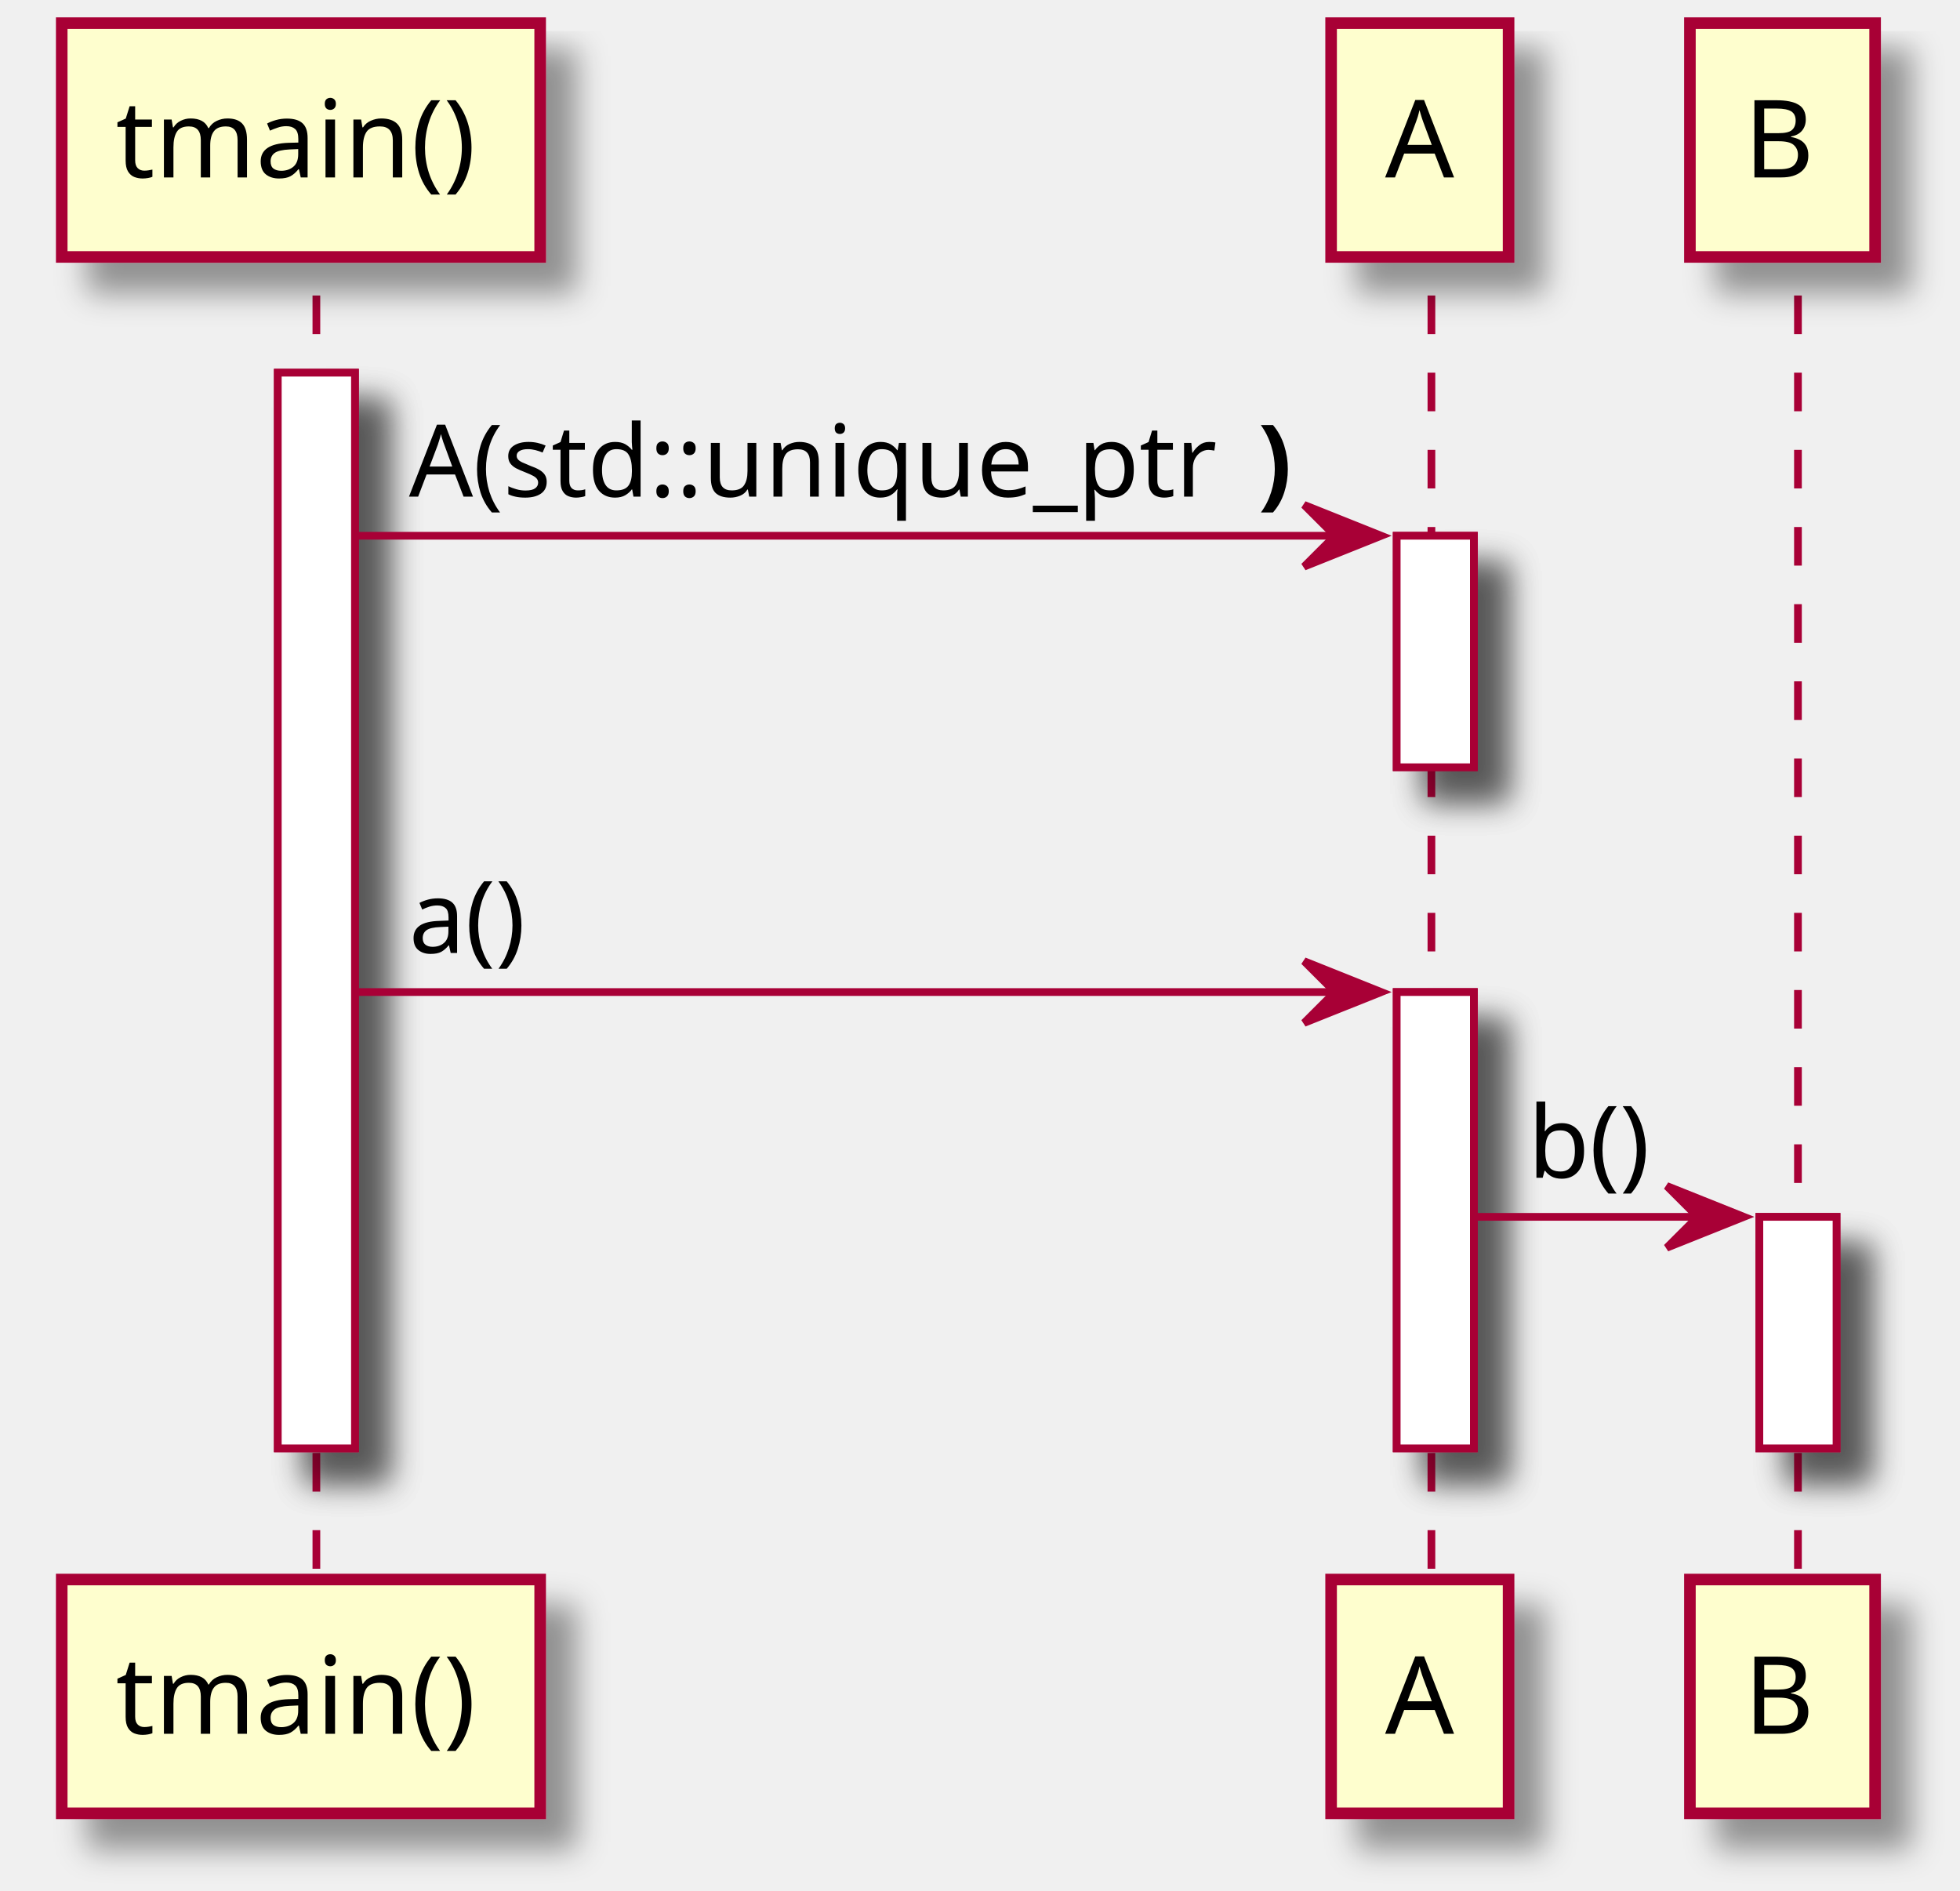
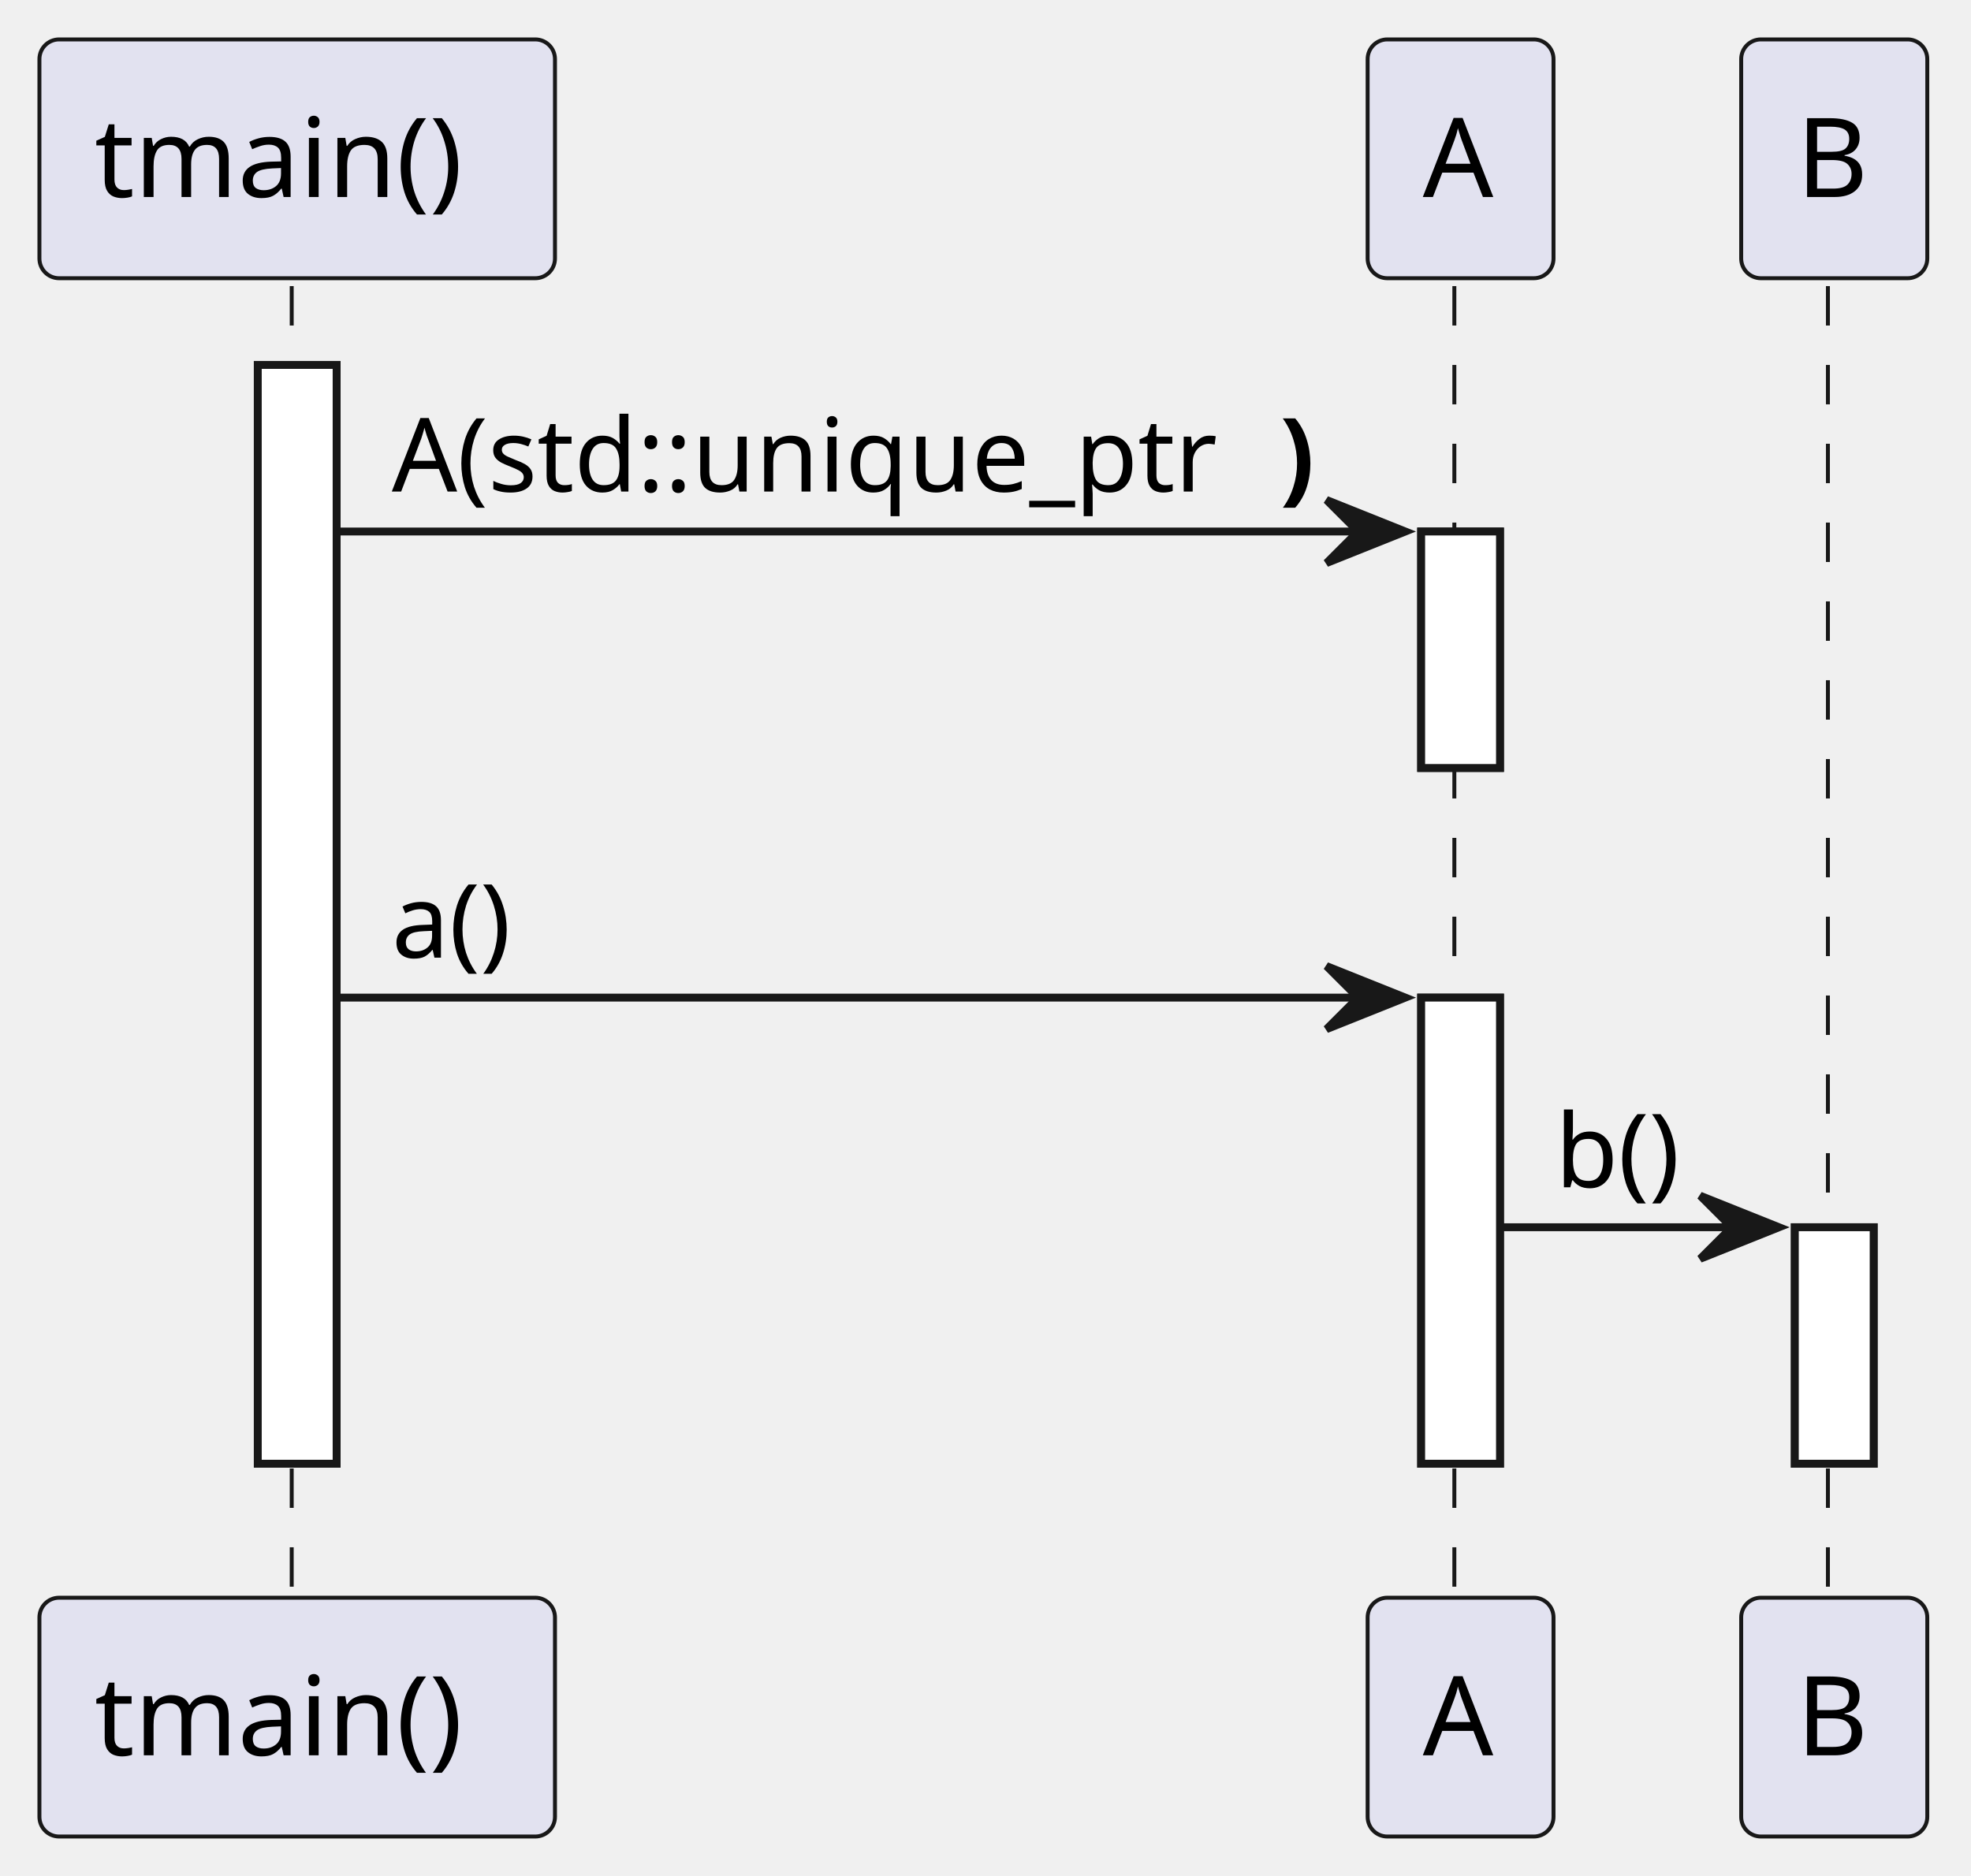
- <svg xmlns="http://www.w3.org/2000/svg" xmlns:xlink="http://www.w3.org/1999/xlink" contentScriptType="application/ecmascript" contentStyleType="text/css" height="245px" preserveAspectRatio="none" style="width:254px;height:245px;" version="1.1" viewBox="0 0 254 245" width="254px" zoomAndPan="magnify">
+ <svg xmlns="http://www.w3.org/2000/svg" xmlns:xlink="http://www.w3.org/1999/xlink" contentStyleType="text/css" height="238px" preserveAspectRatio="none" style="width:250px;height:238px;background:#FFFFFF;" version="1.1" viewBox="0 0 250 238" width="250px" zoomAndPan="magnify">
  <defs>
-     <filter height="300%" id="fadiy2tqhcfdp" width="300%" x="-1" y="-1">
-       <feGaussianBlur result="blurOut" stdDeviation="2.0" />
-       <feColorMatrix in="blurOut" result="blurOut2" type="matrix" values="0 0 0 0 0 0 0 0 0 0 0 0 0 0 0 0 0 0 .4 0" />
-       <feOffset dx="4.0" dy="4.0" in="blurOut2" result="blurOut3" />
-       <feBlend in="SourceGraphic" in2="blurOut3" mode="normal" />
-     </filter>
    <style type="text/css">a:hover { text-decoration: underline; }</style>
  </defs>
  <g>
-     <rect fill="#FFFFFF" filter="url(#fadiy2tqhcfdp)" height="139.398" style="stroke: #A80036; stroke-width: 1.0;" width="10" x="36" y="48.297" />
-     <rect fill="#FFFFFF" filter="url(#fadiy2tqhcfdp)" height="30" style="stroke: #A80036; stroke-width: 1.0;" width="10" x="181" y="69.43" />
-     <rect fill="#FFFFFF" filter="url(#fadiy2tqhcfdp)" height="59.133" style="stroke: #A80036; stroke-width: 1.0;" width="10" x="181" y="128.562" />
-     <rect fill="#FFFFFF" filter="url(#fadiy2tqhcfdp)" height="30" style="stroke: #A80036; stroke-width: 1.0;" width="10" x="228" y="157.695" />
-     <line style="stroke: #A80036; stroke-width: 1.0; stroke-dasharray: 5.0,5.0;" x1="41" x2="41" y1="38.297" y2="205.695" />
-     <line style="stroke: #A80036; stroke-width: 1.0; stroke-dasharray: 5.0,5.0;" x1="185.5" x2="185.5" y1="38.297" y2="205.695" />
-     <line style="stroke: #A80036; stroke-width: 1.0; stroke-dasharray: 5.0,5.0;" x1="233" x2="233" y1="38.297" y2="205.695" />
-     <a href="https://github.com/bkryza/clang-uml/blob/e41b0da6776e43f4d4f0bb41619a04e152c35cb6/tests/t20022/t20022.cc#L28" target="_top" title="tmain" xlink:actuate="onRequest" xlink:href="https://github.com/bkryza/clang-uml/blob/e41b0da6776e43f4d4f0bb41619a04e152c35cb6/tests/t20022/t20022.cc#L28" xlink:show="new" xlink:title="tmain" xlink:type="simple">
-       <rect fill="#FEFECE" filter="url(#fadiy2tqhcfdp)" height="30.297" style="stroke: #A80036; stroke-width: 1.5;" width="62" x="8" y="3" />
-       <text fill="#000000" font-family="sans-serif" font-size="14" lengthAdjust="spacingAndGlyphs" textLength="48" x="15" y="22.995">tmain()</text>
-       <rect fill="#FEFECE" filter="url(#fadiy2tqhcfdp)" height="30.297" style="stroke: #A80036; stroke-width: 1.5;" width="62" x="8" y="204.695" />
-       <text fill="#000000" font-family="sans-serif" font-size="14" lengthAdjust="spacingAndGlyphs" textLength="48" x="15" y="224.69">tmain()</text>
+     <rect fill="#FFFFFF" height="139.398" style="stroke:#181818;stroke-width:1.0;" width="10" x="32.696" y="46.297" />
+     <rect fill="#FFFFFF" height="30" style="stroke:#181818;stroke-width:1.0;" width="10" x="180.258" y="67.43" />
+     <rect fill="#FFFFFF" height="59.133" style="stroke:#181818;stroke-width:1.0;" width="10" x="180.258" y="126.562" />
+     <rect fill="#FFFFFF" height="30" style="stroke:#181818;stroke-width:1.0;" width="10" x="227.653" y="155.695" />
+     <line style="stroke:#181818;stroke-width:0.5;stroke-dasharray:5.0,5.0;" x1="37" x2="37" y1="36.297" y2="203.695" />
+     <line style="stroke:#181818;stroke-width:0.5;stroke-dasharray:5.0,5.0;" x1="184.469" x2="184.469" y1="36.297" y2="203.695" />
+     <line style="stroke:#181818;stroke-width:0.5;stroke-dasharray:5.0,5.0;" x1="231.851" x2="231.851" y1="36.297" y2="203.695" />
+     <a href="https://github.com/bkryza/clang-uml/blob/1aecadc20ec85d3e8b9d6199a45c6d1034411a29/tests/t20022/t20022.cc#L28" target="_top" title="tmain" xlink:actuate="onRequest" xlink:href="https://github.com/bkryza/clang-uml/blob/1aecadc20ec85d3e8b9d6199a45c6d1034411a29/tests/t20022/t20022.cc#L28" xlink:show="new" xlink:title="tmain" xlink:type="simple">
+       <rect fill="#E2E2F0" height="30.297" rx="2.5" ry="2.5" style="stroke:#181818;stroke-width:0.5;" width="65.393" x="5" y="5" />
+       <text fill="#000000" font-family="sans-serif" font-size="14" lengthAdjust="spacing" textLength="51.393" x="12" y="24.995">tmain()</text>
+       <rect fill="#E2E2F0" height="30.297" rx="2.5" ry="2.5" style="stroke:#181818;stroke-width:0.5;" width="65.393" x="5" y="202.695" />
+       <text fill="#000000" font-family="sans-serif" font-size="14" lengthAdjust="spacing" textLength="51.393" x="12" y="222.69">tmain()</text>
    </a>
-     <a href="https://github.com/bkryza/clang-uml/blob/e41b0da6776e43f4d4f0bb41619a04e152c35cb6/tests/t20022/t20022.cc#L7" target="_top" title="A" xlink:actuate="onRequest" xlink:href="https://github.com/bkryza/clang-uml/blob/e41b0da6776e43f4d4f0bb41619a04e152c35cb6/tests/t20022/t20022.cc#L7" xlink:show="new" xlink:title="A" xlink:type="simple">
-       <rect fill="#FEFECE" filter="url(#fadiy2tqhcfdp)" height="30.297" style="stroke: #A80036; stroke-width: 1.5;" width="23" x="172.5" y="3" />
-       <text fill="#000000" font-family="sans-serif" font-size="14" lengthAdjust="spacingAndGlyphs" textLength="9" x="179.5" y="22.995">A</text>
-       <rect fill="#FEFECE" filter="url(#fadiy2tqhcfdp)" height="30.297" style="stroke: #A80036; stroke-width: 1.5;" width="23" x="172.5" y="204.695" />
-       <text fill="#000000" font-family="sans-serif" font-size="14" lengthAdjust="spacingAndGlyphs" textLength="9" x="179.5" y="224.69">A</text>
+     <a href="https://github.com/bkryza/clang-uml/blob/1aecadc20ec85d3e8b9d6199a45c6d1034411a29/tests/t20022/t20022.cc#L7" target="_top" title="A" xlink:actuate="onRequest" xlink:href="https://github.com/bkryza/clang-uml/blob/1aecadc20ec85d3e8b9d6199a45c6d1034411a29/tests/t20022/t20022.cc#L7" xlink:show="new" xlink:title="A" xlink:type="simple">
+       <rect fill="#E2E2F0" height="30.297" rx="2.5" ry="2.5" style="stroke:#181818;stroke-width:0.5;" width="23.577" x="173.469" y="5" />
+       <text fill="#000000" font-family="sans-serif" font-size="14" lengthAdjust="spacing" textLength="9.577" x="180.469" y="24.995">A</text>
+       <rect fill="#E2E2F0" height="30.297" rx="2.5" ry="2.5" style="stroke:#181818;stroke-width:0.5;" width="23.577" x="173.469" y="202.695" />
+       <text fill="#000000" font-family="sans-serif" font-size="14" lengthAdjust="spacing" textLength="9.577" x="180.469" y="222.69">A</text>
    </a>
-     <a href="https://github.com/bkryza/clang-uml/blob/e41b0da6776e43f4d4f0bb41619a04e152c35cb6/tests/t20022/t20022.cc#L16" target="_top" title="B" xlink:actuate="onRequest" xlink:href="https://github.com/bkryza/clang-uml/blob/e41b0da6776e43f4d4f0bb41619a04e152c35cb6/tests/t20022/t20022.cc#L16" xlink:show="new" xlink:title="B" xlink:type="simple">
-       <rect fill="#FEFECE" filter="url(#fadiy2tqhcfdp)" height="30.297" style="stroke: #A80036; stroke-width: 1.5;" width="24" x="219" y="3" />
-       <text fill="#000000" font-family="sans-serif" font-size="14" lengthAdjust="spacingAndGlyphs" textLength="10" x="226" y="22.995">B</text>
-       <rect fill="#FEFECE" filter="url(#fadiy2tqhcfdp)" height="30.297" style="stroke: #A80036; stroke-width: 1.5;" width="24" x="219" y="204.695" />
-       <text fill="#000000" font-family="sans-serif" font-size="14" lengthAdjust="spacingAndGlyphs" textLength="10" x="226" y="224.69">B</text>
+     <a href="https://github.com/bkryza/clang-uml/blob/1aecadc20ec85d3e8b9d6199a45c6d1034411a29/tests/t20022/t20022.cc#L16" target="_top" title="B" xlink:actuate="onRequest" xlink:href="https://github.com/bkryza/clang-uml/blob/1aecadc20ec85d3e8b9d6199a45c6d1034411a29/tests/t20022/t20022.cc#L16" xlink:show="new" xlink:title="B" xlink:type="simple">
+       <rect fill="#E2E2F0" height="30.297" rx="2.5" ry="2.5" style="stroke:#181818;stroke-width:0.5;" width="23.605" x="220.851" y="5" />
+       <text fill="#000000" font-family="sans-serif" font-size="14" lengthAdjust="spacing" textLength="9.604" x="227.851" y="24.995">B</text>
+       <rect fill="#E2E2F0" height="30.297" rx="2.5" ry="2.5" style="stroke:#181818;stroke-width:0.5;" width="23.605" x="220.851" y="202.695" />
+       <text fill="#000000" font-family="sans-serif" font-size="14" lengthAdjust="spacing" textLength="9.604" x="227.851" y="222.69">B</text>
    </a>
-     <rect fill="#FFFFFF" filter="url(#fadiy2tqhcfdp)" height="139.398" style="stroke: #A80036; stroke-width: 1.0;" width="10" x="36" y="48.297" />
-     <rect fill="#FFFFFF" filter="url(#fadiy2tqhcfdp)" height="30" style="stroke: #A80036; stroke-width: 1.0;" width="10" x="181" y="69.43" />
-     <rect fill="#FFFFFF" filter="url(#fadiy2tqhcfdp)" height="59.133" style="stroke: #A80036; stroke-width: 1.0;" width="10" x="181" y="128.562" />
-     <rect fill="#FFFFFF" filter="url(#fadiy2tqhcfdp)" height="30" style="stroke: #A80036; stroke-width: 1.0;" width="10" x="228" y="157.695" />
-     <a href="https://github.com/bkryza/clang-uml/blob/e41b0da6776e43f4d4f0bb41619a04e152c35cb6/tests/t20022/t20022.cc#L30" target="_top" title="" xlink:actuate="onRequest" xlink:href="https://github.com/bkryza/clang-uml/blob/e41b0da6776e43f4d4f0bb41619a04e152c35cb6/tests/t20022/t20022.cc#L30" xlink:show="new" xlink:title="" xlink:type="simple">
-       <polygon fill="#A80036" points="169,65.43,179,69.43,169,73.43,173,69.43" style="stroke: #A80036; stroke-width: 1.0;" />
-       <line style="stroke: #A80036; stroke-width: 1.0;" x1="46" x2="175" y1="69.43" y2="69.43" />
-       <text fill="#000000" font-family="sans-serif" font-size="13" lengthAdjust="spacingAndGlyphs" textLength="110" x="53" y="64.364">A(std::unique_ptr</text>
-       <text fill="#000000" font-family="sans-serif" font-size="13" font-weight="bold" lengthAdjust="spacingAndGlyphs" textLength="6" x="163" y="64.364">)</text>
+     <rect fill="#FFFFFF" height="139.398" style="stroke:#181818;stroke-width:1.0;" width="10" x="32.696" y="46.297" />
+     <rect fill="#FFFFFF" height="30" style="stroke:#181818;stroke-width:1.0;" width="10" x="180.258" y="67.43" />
+     <rect fill="#FFFFFF" height="59.133" style="stroke:#181818;stroke-width:1.0;" width="10" x="180.258" y="126.562" />
+     <rect fill="#FFFFFF" height="30" style="stroke:#181818;stroke-width:1.0;" width="10" x="227.653" y="155.695" />
+     <a href="https://github.com/bkryza/clang-uml/blob/1aecadc20ec85d3e8b9d6199a45c6d1034411a29/tests/t20022/t20022.cc#L30" target="_top" title="" xlink:actuate="onRequest" xlink:href="https://github.com/bkryza/clang-uml/blob/1aecadc20ec85d3e8b9d6199a45c6d1034411a29/tests/t20022/t20022.cc#L30" xlink:show="new" xlink:title="" xlink:type="simple">
+       <polygon fill="#181818" points="168.258,63.43,178.258,67.43,168.258,71.43,172.258,67.43" style="stroke:#181818;stroke-width:1.0;" />
+       <line style="stroke:#181818;stroke-width:1.0;" x1="42.696" x2="174.258" y1="67.43" y2="67.43" />
+       <text fill="#000000" font-family="sans-serif" font-size="13" lengthAdjust="spacing" textLength="112.62" x="49.696" y="62.364">A(std::unique_ptr</text>
+       <text fill="#000000" font-family="sans-serif" font-size="13" font-weight="bold" lengthAdjust="spacing" textLength="5.941" x="162.316" y="62.364">)</text>
    </a>
-     <a href="https://github.com/bkryza/clang-uml/blob/e41b0da6776e43f4d4f0bb41619a04e152c35cb6/tests/t20022/t20022.cc#L32" target="_top" title="" xlink:actuate="onRequest" xlink:href="https://github.com/bkryza/clang-uml/blob/e41b0da6776e43f4d4f0bb41619a04e152c35cb6/tests/t20022/t20022.cc#L32" xlink:show="new" xlink:title="" xlink:type="simple">
-       <polygon fill="#A80036" points="169,124.562,179,128.562,169,132.562,173,128.562" style="stroke: #A80036; stroke-width: 1.0;" />
-       <line style="stroke: #A80036; stroke-width: 1.0;" x1="46" x2="175" y1="128.562" y2="128.562" />
-       <text fill="#000000" font-family="sans-serif" font-size="13" lengthAdjust="spacingAndGlyphs" textLength="18" x="53" y="123.497">a()</text>
+     <a href="https://github.com/bkryza/clang-uml/blob/1aecadc20ec85d3e8b9d6199a45c6d1034411a29/tests/t20022/t20022.cc#L32" target="_top" title="" xlink:actuate="onRequest" xlink:href="https://github.com/bkryza/clang-uml/blob/1aecadc20ec85d3e8b9d6199a45c6d1034411a29/tests/t20022/t20022.cc#L32" xlink:show="new" xlink:title="" xlink:type="simple">
+       <polygon fill="#181818" points="168.258,122.562,178.258,126.562,168.258,130.562,172.258,126.562" style="stroke:#181818;stroke-width:1.0;" />
+       <line style="stroke:#181818;stroke-width:1.0;" x1="42.696" x2="174.258" y1="126.562" y2="126.562" />
+       <text fill="#000000" font-family="sans-serif" font-size="13" lengthAdjust="spacing" textLength="18.11" x="49.696" y="121.497">a()</text>
    </a>
-     <a href="https://github.com/bkryza/clang-uml/blob/e41b0da6776e43f4d4f0bb41619a04e152c35cb6/tests/t20022/t20022.cc#L26" target="_top" title="" xlink:actuate="onRequest" xlink:href="https://github.com/bkryza/clang-uml/blob/e41b0da6776e43f4d4f0bb41619a04e152c35cb6/tests/t20022/t20022.cc#L26" xlink:show="new" xlink:title="" xlink:type="simple">
-       <polygon fill="#A80036" points="216,153.695,226,157.695,216,161.695,220,157.695" style="stroke: #A80036; stroke-width: 1.0;" />
-       <line style="stroke: #A80036; stroke-width: 1.0;" x1="191" x2="222" y1="157.695" y2="157.695" />
-       <text fill="#000000" font-family="sans-serif" font-size="13" lengthAdjust="spacingAndGlyphs" textLength="18" x="198" y="152.629">b()</text>
+     <a href="https://github.com/bkryza/clang-uml/blob/1aecadc20ec85d3e8b9d6199a45c6d1034411a29/tests/t20022/t20022.cc#L26" target="_top" title="" xlink:actuate="onRequest" xlink:href="https://github.com/bkryza/clang-uml/blob/1aecadc20ec85d3e8b9d6199a45c6d1034411a29/tests/t20022/t20022.cc#L26" xlink:show="new" xlink:title="" xlink:type="simple">
+       <polygon fill="#181818" points="215.653,151.695,225.653,155.695,215.653,159.695,219.653,155.695" style="stroke:#181818;stroke-width:1.0;" />
+       <line style="stroke:#181818;stroke-width:1.0;" x1="190.258" x2="221.653" y1="155.695" y2="155.695" />
+       <text fill="#000000" font-family="sans-serif" font-size="13" lengthAdjust="spacing" textLength="18.395" x="197.258" y="150.629">b()</text>
    </a>
  </g>
</svg>
